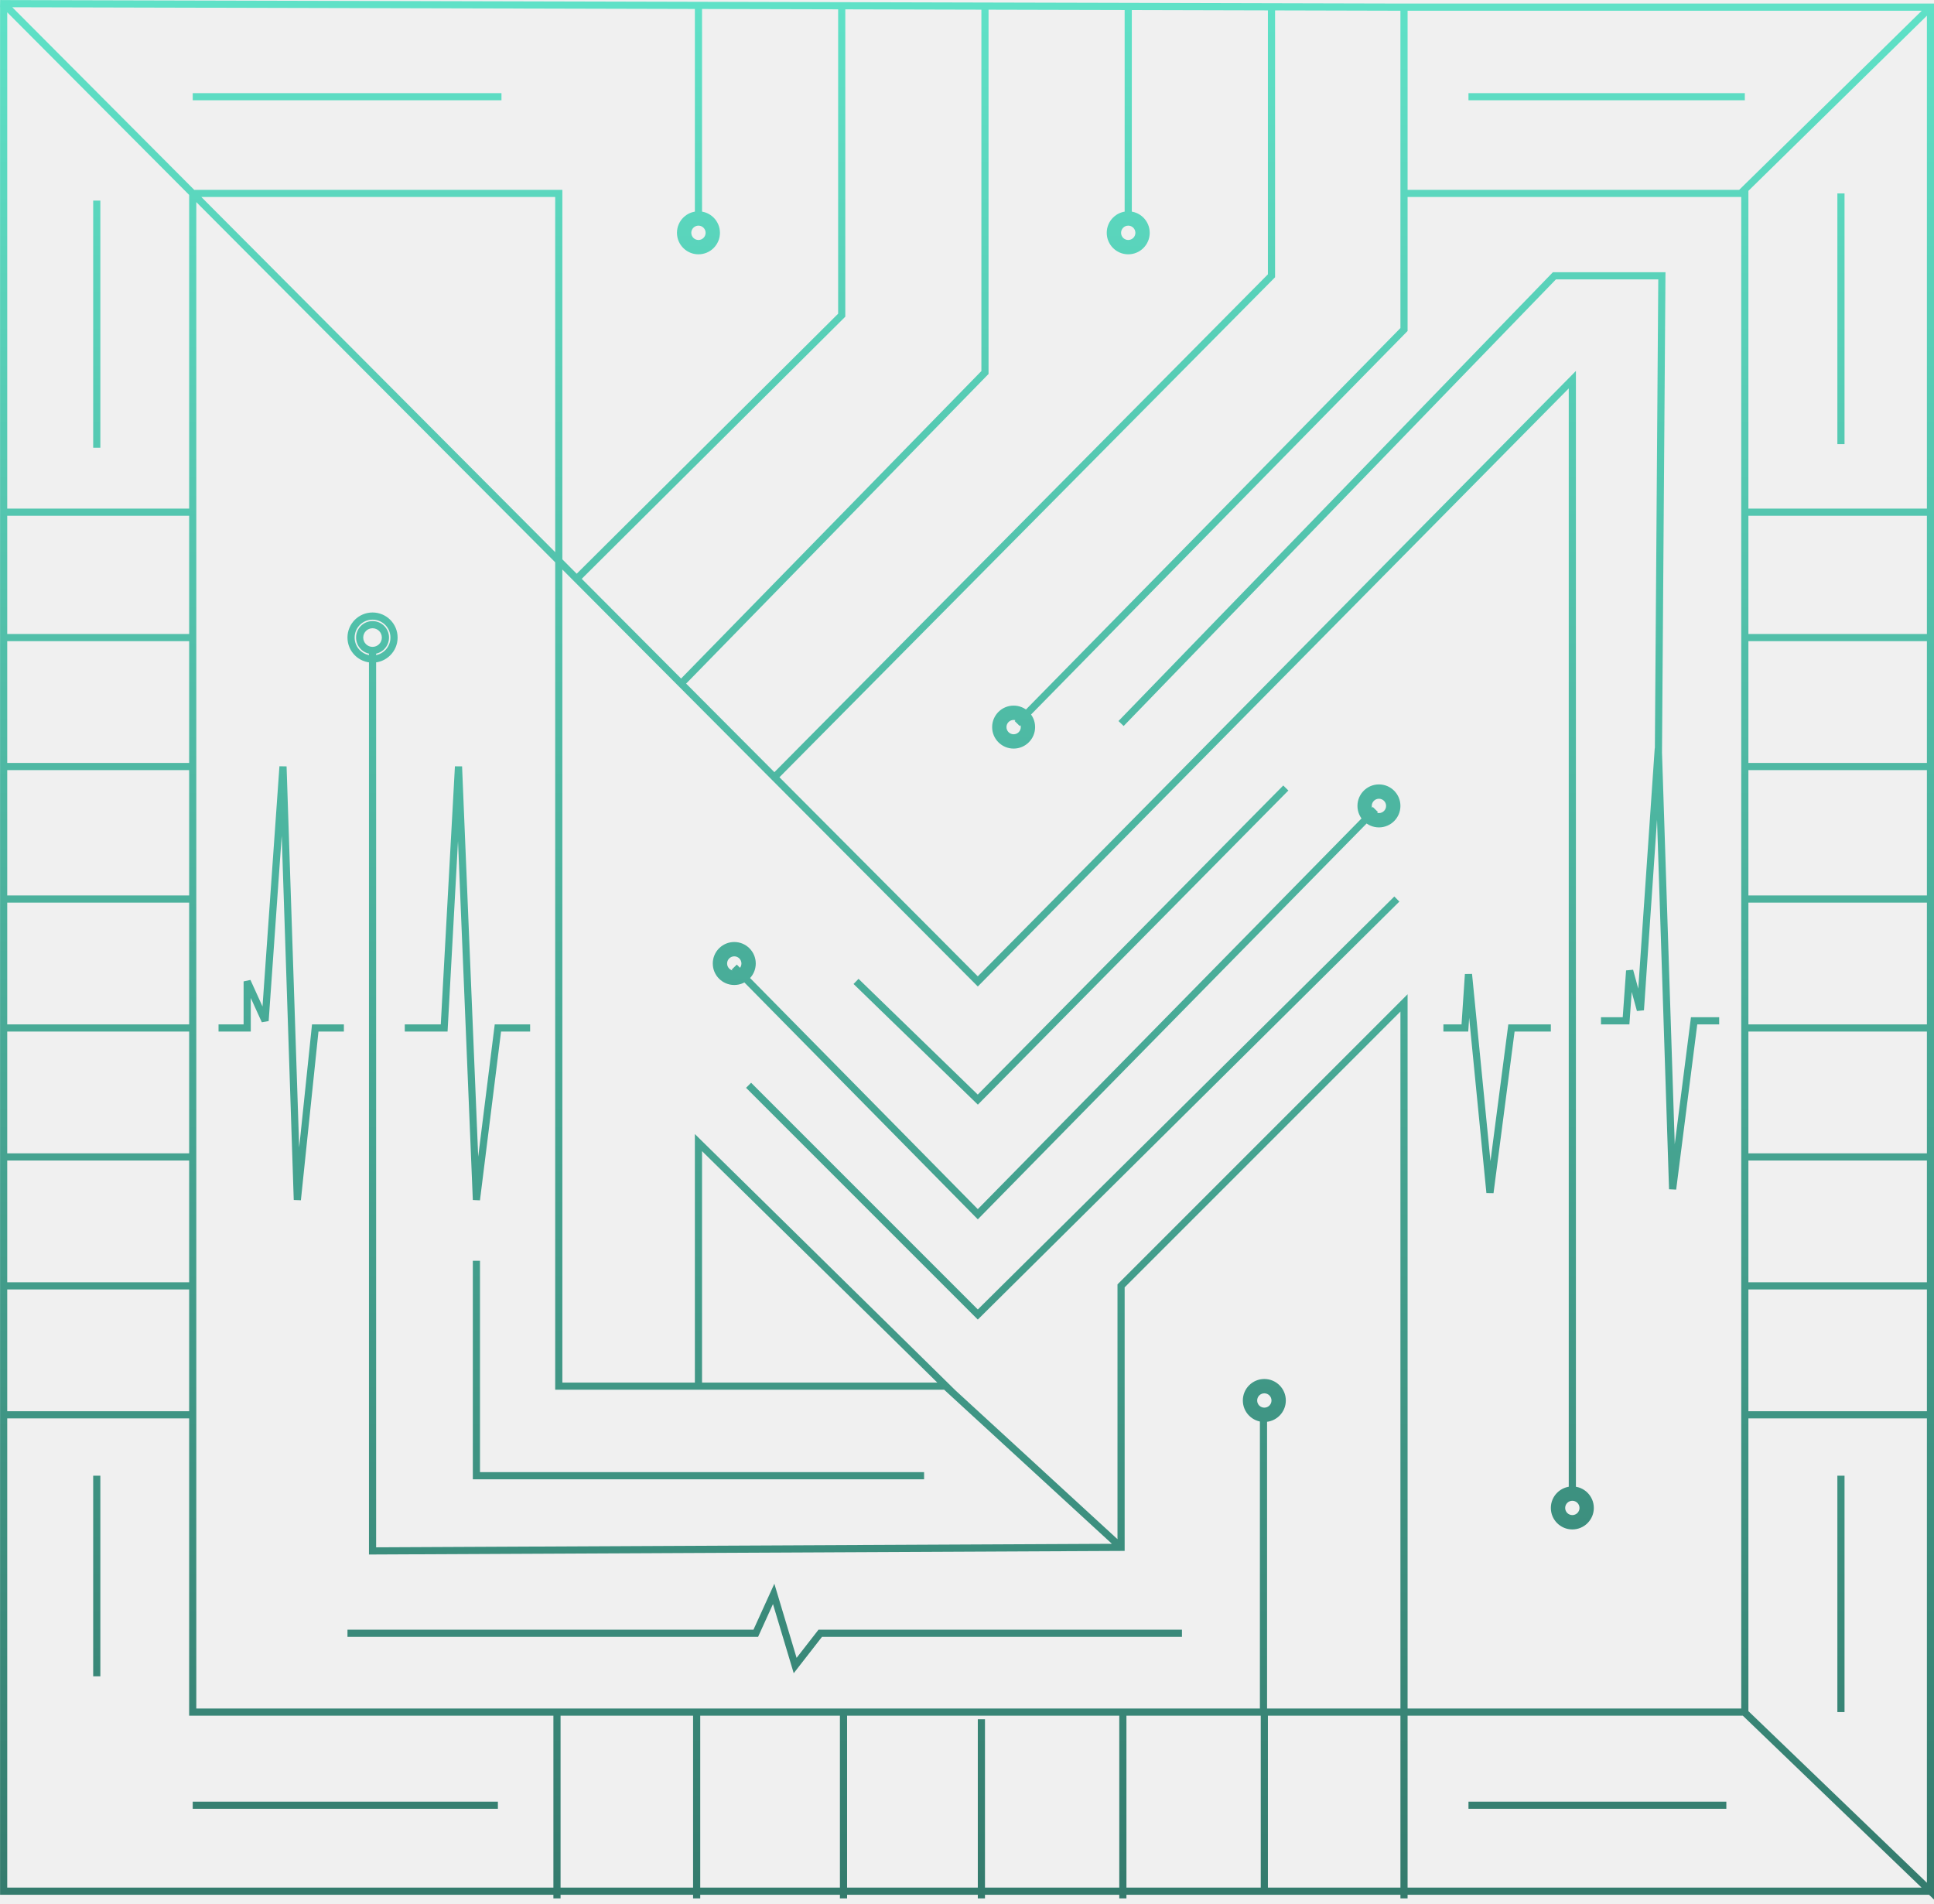
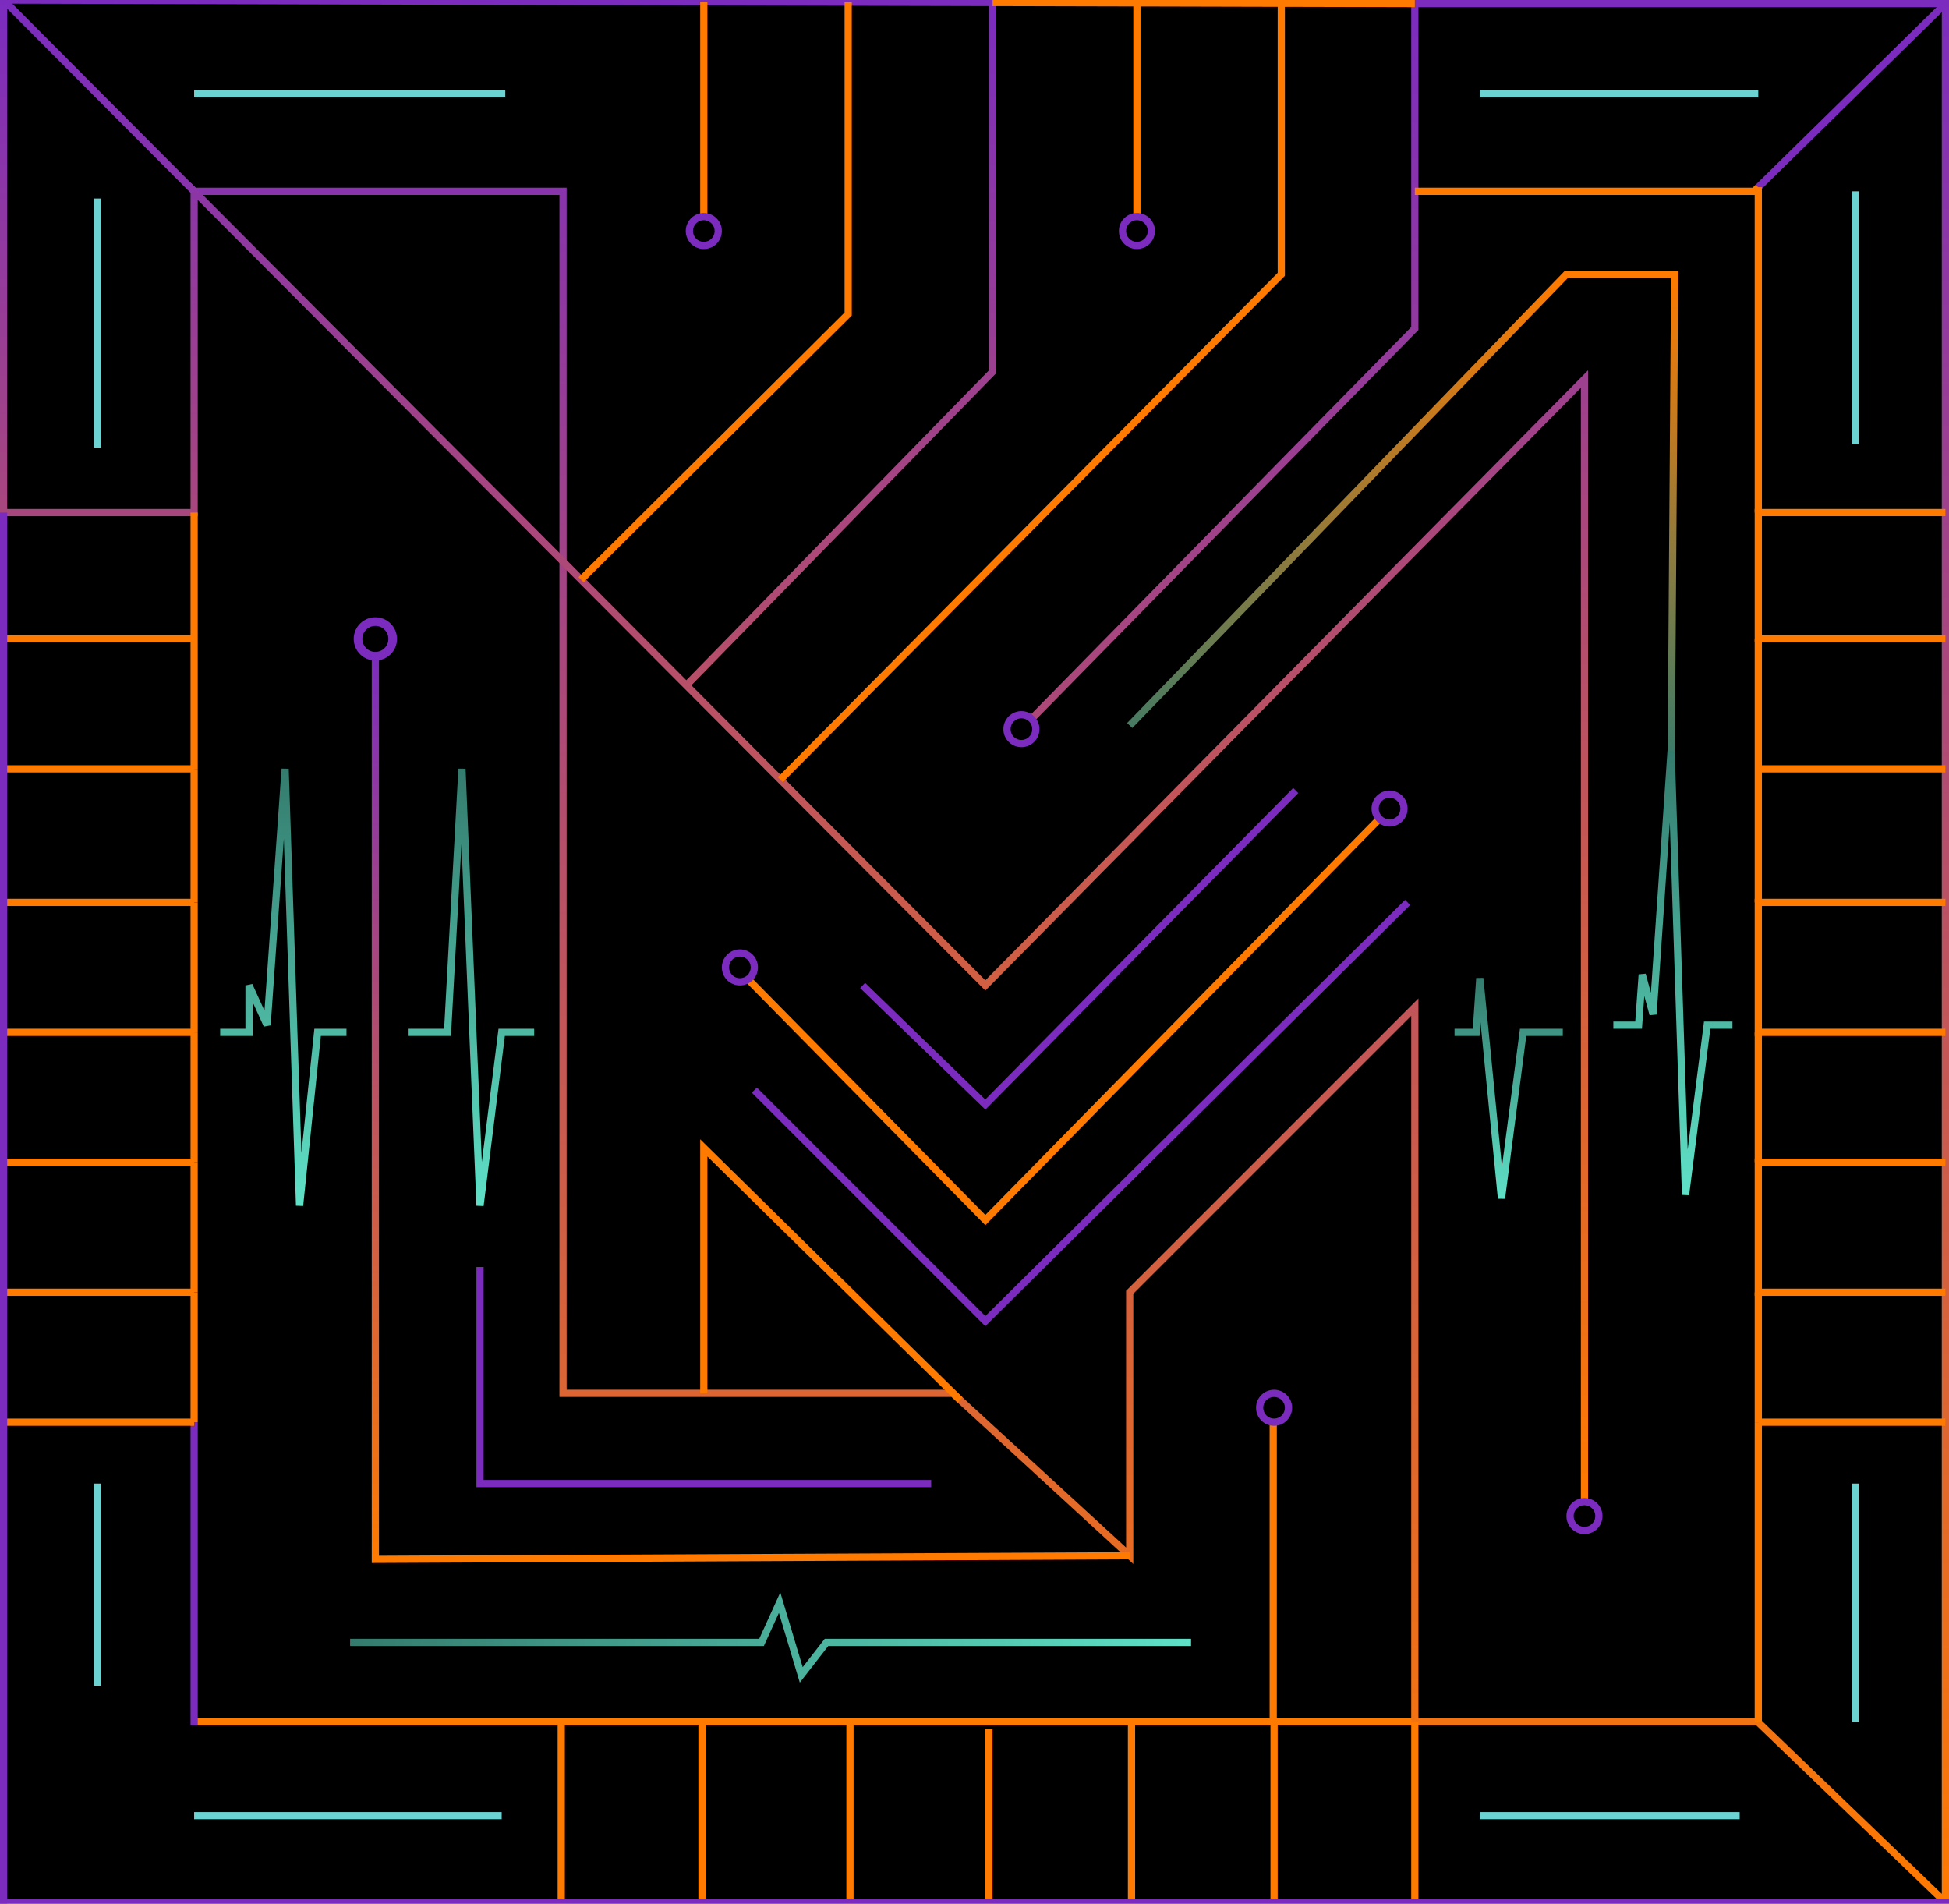
- <svg xmlns="http://www.w3.org/2000/svg" width="256" height="252" viewBox="0 0 256 252" fill="none">
-   <path d="M73.964 25.6H74.438V25.126H73.964V25.6ZM73.964 183.467H73.49V183.941H73.964V183.467ZM125.164 183.467L125.485 183.117L125.349 182.993H125.164V183.467ZM126.112 184.337L125.792 184.687H125.792L126.112 184.337ZM148.394 204.8L148.396 205.274L148.868 205.272V204.8H148.394ZM185.846 132.741H186.32V131.596L185.511 132.405L185.846 132.741ZM148.394 170.193L148.059 169.857L147.92 169.996V170.193H148.394ZM230.883 226.607L231.211 226.266L231.074 226.133H230.883V226.607ZM255.535 250.311L255.206 250.653L256.009 251.425V250.311H255.535ZM255.535 0.948H256.009V0.474H255.535V0.948ZM185.846 43.615L186.184 43.947L186.32 43.809V43.615H185.846ZM208.127 50.252H208.601V49.097L207.79 49.919L208.127 50.252ZM207.653 197.689C207.653 197.951 207.865 198.163 208.127 198.163C208.389 198.163 208.601 197.951 208.601 197.689H208.127H207.653ZM129.431 129.896L129.095 130.231L129.432 130.569L129.768 130.229L129.431 129.896ZM102.506 102.874L102.17 103.209V103.209L102.506 102.874ZM76.335 76.608L75.999 76.943V76.943L76.335 76.608ZM25.51 67.793H25.984V67.793H25.51ZM0.483 67.793H0.009V67.793H0.483ZM130.379 49.304L130.718 49.635L130.853 49.497V49.304H130.379ZM90.218 89.743C90.035 89.93 90.038 90.23 90.226 90.413C90.413 90.596 90.713 90.593 90.896 90.405L90.557 90.074L90.218 89.743ZM129.431 160.711L129.093 161.044L129.432 161.387L129.769 161.043L129.431 160.711ZM230.409 25.6V26.074L230.602 26.074L230.741 25.938L230.409 25.6ZM49.313 205.274H48.839V205.75L49.315 205.748L49.313 205.274ZM111.416 41.718L111.75 42.055L111.89 41.916V41.718H111.416ZM149.342 0.856L149.343 0.382V0.382L149.342 0.856ZM168.305 36.504L168.642 36.837L168.779 36.699V36.504L168.305 36.504ZM92.453 151.23L92.786 150.892L91.979 150.098L91.979 151.23H92.453ZM205.757 36.504V36.029H205.556L205.416 36.174L205.757 36.504ZM219.979 36.504L220.453 36.507L220.457 36.029H219.979V36.504ZM32.72 136.059V136.533H33.194V136.059H32.72ZM32.72 129.896L33.151 129.7L32.246 129.896H32.72ZM35.09 135.111L34.658 135.307L35.563 135.144L35.09 135.111ZM37.461 101.452L37.934 101.436L36.988 101.419L37.461 101.452ZM39.357 158.815L38.883 158.83L39.828 158.864L39.357 158.815ZM41.727 136.059V135.585H41.3L41.256 136.01L41.727 136.059ZM58.794 136.059V136.533H59.243L59.267 136.085L58.794 136.059ZM60.69 101.452L61.164 101.432L60.217 101.426L60.69 101.452ZM63.061 158.815L62.587 158.834L63.531 158.874L63.061 158.815ZM65.905 136.059V135.585H65.487L65.435 136L65.905 136.059ZM129.431 173.985L129.096 174.32L129.43 174.654L129.765 174.322L129.431 173.985ZM129.431 145.541L129.101 145.881L129.438 146.208L129.768 145.874L129.431 145.541ZM100.038 216.178V216.652H100.344L100.47 216.374L100.038 216.178ZM102.409 210.963L102.863 210.827L102.5 209.617L101.977 210.767L102.409 210.963ZM105.253 220.444L104.799 220.581L105.063 221.461L105.627 220.735L105.253 220.444ZM108.572 216.178V215.704H108.34L108.198 215.887L108.572 216.178ZM63.061 195.318H62.587V195.793H63.061V195.318ZM193.905 136.059V136.533H194.349L194.378 136.091L193.905 136.059ZM194.379 128.948L194.851 128.902L193.906 128.917L194.379 128.948ZM197.224 157.867L196.752 157.913L197.694 157.928L197.224 157.867ZM200.068 136.059V135.585H199.652L199.598 135.998L200.068 136.059ZM215.238 135.111V135.585H215.68L215.711 135.145L215.238 135.111ZM215.713 128.474L216.17 128.349L215.24 128.44L215.713 128.474ZM217.135 133.689L216.677 133.814L217.608 133.721L217.135 133.689ZM219.505 99.081L219.979 99.066L219.032 99.049L219.505 99.081ZM221.401 157.393L220.928 157.408L221.872 157.453L221.401 157.393ZM224.246 135.111V134.637H223.828L223.776 135.051L224.246 135.111ZM167.357 226.607H166.883V250.311H167.357H167.831V226.607H167.357ZM0.009 0.474L0 0.948L0.474 0.957L0.483 0.483L0.491 0.009L0.017 2.17557e-06L0.009 0.474ZM0.483 0.483L0.147 0.817L25.174 25.934L25.51 25.6L25.846 25.265L0.819 0.148L0.483 0.483ZM73.964 25.6V25.126H25.51V25.6V26.074H73.964V25.6ZM73.964 183.467H74.438V25.6H73.964H73.49V183.467H73.964ZM92.453 183.467V182.993H73.964V183.467V183.941H92.453V183.467ZM125.164 183.467V182.993H92.453V183.467V183.941H125.164V183.467ZM126.112 184.337L126.433 183.988L125.485 183.117L125.164 183.467L124.844 183.816L125.792 184.687L126.112 184.337ZM148.394 204.8L148.715 204.451L126.433 183.988L126.112 184.337L125.792 184.687L148.073 205.149L148.394 204.8ZM185.846 226.607H186.32L186.32 132.741H185.846H185.372L185.372 226.607H185.846ZM185.846 132.741L185.511 132.405L148.059 169.857L148.394 170.193L148.729 170.528L186.181 133.076L185.846 132.741ZM148.394 170.193H147.92V204.8H148.394H148.868V170.193H148.394ZM230.883 226.607V226.133L185.846 226.133V226.607V227.082L230.883 227.081V226.607ZM230.959 226.68L231.287 226.339L231.211 226.266L230.883 226.607L230.554 226.949L230.63 227.022L230.959 226.68ZM255.535 250.311L255.863 249.969L231.287 226.339L230.959 226.68L230.63 227.022L255.206 250.653L255.535 250.311ZM255.535 187.259H255.061V250.311H255.535H256.009V187.259H255.535ZM255.535 170.193H255.061V187.259H255.535H256.009V170.193H255.535ZM255.535 153.126H255.061V170.193H255.535H256.009V153.126H255.535ZM255.535 136.059H255.061V153.126H255.535H256.009V136.059H255.535ZM255.535 118.993H255.061V136.059H255.535H256.009V118.993H255.535ZM255.535 101.452H255.061V118.993H255.535H256.009V101.452H255.535ZM255.535 84.385H255.061V101.452H255.535H256.009V84.385H255.535ZM255.535 67.793H255.061V84.385H255.535H256.009V67.793H255.535ZM255.535 0.948H255.061V67.793H255.535H256.009V0.948H255.535ZM185.846 0.948V1.422H255.535V0.948V0.474H185.846V0.948ZM185.846 25.6H186.32V0.948H185.846H185.372V25.6H185.846ZM134.646 95.763L134.984 96.095L186.184 43.947L185.846 43.615L185.508 43.283L134.308 95.431L134.646 95.763ZM185.846 43.615H186.32V25.6H185.846H185.372V43.615H185.846ZM208.127 50.252H207.653V197.689H208.127H208.601V50.252H208.127ZM129.431 129.896L129.768 130.229L208.465 50.585L208.127 50.252L207.79 49.919L129.094 129.563L129.431 129.896ZM102.506 102.874L102.17 103.209L129.095 130.231L129.431 129.896L129.767 129.562L102.842 102.539L102.506 102.874ZM76.335 76.608L75.999 76.943L102.17 103.209L102.506 102.874L102.842 102.539L76.671 76.274L76.335 76.608ZM25.51 25.6L25.174 25.934L75.999 76.943L76.335 76.608L76.671 76.274L25.846 25.265L25.51 25.6ZM25.51 25.6H25.036L25.036 67.793H25.51H25.984L25.984 25.6H25.51ZM0.483 67.793V68.267H25.51V67.793V67.319H0.483V67.793ZM0.483 67.793H0.957L0.957 0.483L0.483 0.483L0.009 0.483L0.009 67.793H0.483ZM0.483 0.483L0.482 0.957L92.452 1.188L92.453 0.714L92.454 0.239L0.484 0.008L0.483 0.483ZM111.416 0.761L111.415 1.235L130.378 1.283L130.379 0.809L130.38 0.335L111.417 0.287L111.416 0.761ZM130.379 0.809H129.905V49.304H130.379H130.853V0.809H130.379ZM130.379 49.304L130.04 48.972L90.218 89.743L90.557 90.074L90.896 90.405L130.718 49.635L130.379 49.304ZM97.194 128L96.856 128.333L129.093 161.044L129.431 160.711L129.769 160.378L97.532 127.667L97.194 128ZM129.431 160.711L129.769 161.043L182.392 107.473L182.053 107.141L181.715 106.809L129.093 160.379L129.431 160.711ZM168.305 0.904L168.304 1.378L185.845 1.422L185.846 0.948L185.847 0.474L168.306 0.43L168.305 0.904ZM255.535 0.948L255.203 0.61L230.627 24.722L230.959 25.06L231.291 25.399L255.867 1.286L255.535 0.948ZM230.409 25.6V25.126L185.846 25.126V25.6V26.074L230.409 26.074V25.6ZM230.959 25.06L230.627 24.722L230.077 25.262L230.409 25.6L230.741 25.938L231.291 25.399L230.959 25.06ZM185.846 251.259H186.32L186.32 226.607H185.846H185.372L185.372 251.259H185.846ZM148.394 204.8L148.392 204.326L49.31 204.8L49.313 205.274L49.315 205.748L148.396 205.274L148.394 204.8ZM49.313 205.274H49.787V85.807H49.313H48.839V205.274H49.313ZM25.51 187.259H25.036V227.081H25.51H25.984V187.259H25.51ZM92.453 0.714L91.979 0.714L91.979 28.918L92.453 28.918L92.927 28.918L92.927 0.714L92.453 0.714ZM111.416 0.761L110.942 0.761L110.942 41.718H111.416H111.89L111.89 0.761L111.416 0.761ZM111.416 41.718L111.082 41.382L76 76.272L76.335 76.608L76.669 76.944L111.75 42.055L111.416 41.718ZM130.379 0.809L130.378 1.283L149.341 1.33L149.342 0.856L149.343 0.382L130.38 0.335L130.379 0.809ZM149.342 0.856L148.868 0.856L148.868 28.918L149.342 28.918L149.816 28.918L149.816 0.856L149.342 0.856ZM149.342 0.856L149.341 1.33L168.304 1.378L168.305 0.904L168.306 0.43L149.343 0.382L149.342 0.856ZM168.305 0.904L167.831 0.904L167.831 36.504L168.305 36.504L168.779 36.504L168.779 0.904L168.305 0.904ZM168.305 36.504L167.969 36.17L102.169 102.54L102.506 102.874L102.843 103.208L168.642 36.837L168.305 36.504ZM230.959 25.06H230.485V67.793H230.959H231.433V25.06H230.959ZM230.959 187.259H230.485L230.485 226.68H230.959H231.433L231.433 187.259H230.959ZM230.959 67.793V68.267L255.535 68.267V67.793V67.318L230.959 67.319V67.793ZM230.959 67.793H230.485V84.385H230.959H231.433V67.793H230.959ZM230.959 84.385V84.859L255.535 84.859V84.385V83.911L230.959 83.911V84.385ZM230.959 84.385H230.485V118.993H230.959H231.433V84.385H230.959ZM230.883 101.452V101.926L255.535 101.926V101.452V100.978L230.883 100.978V101.452ZM230.959 118.993V119.467L255.535 119.467V118.993V118.518L230.959 118.518V118.993ZM230.959 118.993H230.485V136.059H230.959H231.433V118.993H230.959ZM230.959 136.059V136.533L255.535 136.533V136.059V135.585L230.959 135.585V136.059ZM230.959 136.059H230.485V153.126H230.959H231.433V136.059H230.959ZM230.959 153.126V153.6L255.535 153.6V153.126V152.652L230.959 152.652V153.126ZM230.959 153.126H230.485V170.193H230.959H231.433V153.126H230.959ZM230.959 170.193V170.667H255.535V170.193V169.718H230.959V170.193ZM230.959 170.193H230.485V187.259H230.959H231.433V170.193H230.959ZM230.959 187.259V187.733L255.535 187.733V187.259V186.785L230.959 186.785V187.259ZM167.245 227.081H167.719V186.785H167.245H166.771V227.081H167.245ZM148.631 227.079H148.157V251.262H148.631H149.105V227.079H148.631ZM129.905 227.555H129.431V251.259H129.905H130.379V227.555H129.905ZM111.653 227.079H111.179V251.262H111.653H112.127V227.079H111.653ZM92.216 227.079H91.742V251.262H92.216H92.69V227.079H92.216ZM73.728 227.079H73.253V251.262H73.728H74.201V227.079H73.728ZM92.453 183.467H92.927L92.927 151.23H92.453H91.979L91.979 183.467H92.453ZM92.453 151.23L92.121 151.568L125.78 184.675L126.112 184.337L126.445 183.999L92.786 150.892L92.453 151.23ZM25.51 67.793H25.036L25.036 84.385H25.51H25.984L25.984 67.793H25.51ZM0.483 84.385L0.483 84.859L25.51 84.859V84.385V83.911L0.483 83.911L0.483 84.385ZM25.51 84.385H25.036V101.452H25.51H25.984V84.385H25.51ZM0.483 101.452L0.483 101.926L25.51 101.926V101.452V100.978L0.483 100.978L0.483 101.452ZM25.51 101.452H25.036V118.993H25.51H25.984V101.452H25.51ZM0.483 118.993L0.483 119.467L25.51 119.467V118.993V118.518L0.483 118.519L0.483 118.993ZM25.51 118.993H25.036V136.059H25.51H25.984V118.993H25.51ZM0.483 136.059L0.483 136.533L25.51 136.533L25.51 136.059L25.51 135.585L0.483 135.585L0.483 136.059ZM25.51 136.059H25.036V153.126H25.51H25.984V136.059H25.51ZM0.483 153.126L0.483 153.6L25.51 153.6V153.126V152.652L0.483 152.652L0.483 153.126ZM25.51 153.126H25.036V170.193H25.51H25.984V153.126H25.51ZM0.483 170.193L0.483 170.667L25.51 170.667V170.193V169.718L0.483 169.718L0.483 170.193ZM25.51 170.193H25.036V187.259H25.51H25.984V170.193H25.51ZM0.483 187.259V187.733H25.51V187.259V186.785H0.483V187.259ZM148.394 95.763L148.735 96.093L206.098 36.833L205.757 36.504L205.416 36.174L148.053 95.433L148.394 95.763ZM205.757 36.504V36.978H219.979V36.504V36.029H205.757V36.504ZM219.979 36.504L219.505 36.5L219.031 101.922L219.505 101.926L219.979 101.929L220.453 36.507L219.979 36.504ZM28.927 136.059V136.533H32.72V136.059V135.585H28.927V136.059ZM32.72 136.059H33.194V129.896H32.72H32.246V136.059H32.72ZM32.72 129.896L32.288 130.092L34.658 135.307L35.09 135.111L35.522 134.915L33.151 129.7L32.72 129.896ZM35.09 135.111L35.563 135.144L37.933 101.485L37.461 101.452L36.988 101.419L34.617 135.078L35.09 135.111ZM37.461 101.452L36.987 101.467L38.883 158.83L39.357 158.815L39.831 158.799L37.934 101.436L37.461 101.452ZM39.357 158.815L39.828 158.864L42.199 136.108L41.727 136.059L41.256 136.01L38.885 158.766L39.357 158.815ZM41.727 136.059V136.533H45.52V136.059V135.585H41.727V136.059ZM53.579 136.059V136.533H58.794V136.059V135.585H53.579V136.059ZM58.794 136.059L59.267 136.085L61.164 101.478L60.69 101.452L60.217 101.426L58.321 136.033L58.794 136.059ZM60.69 101.452L60.217 101.471L62.587 158.834L63.061 158.815L63.534 158.795L61.164 101.432L60.69 101.452ZM63.061 158.815L63.531 158.874L66.376 136.118L65.905 136.059L65.435 136L62.59 158.756L63.061 158.815ZM65.905 136.059V136.533H70.172V136.059V135.585H65.905V136.059ZM99.09 143.644L98.755 143.98L129.096 174.32L129.431 173.985L129.766 173.65L99.425 143.309L99.09 143.644ZM129.431 173.985L129.765 174.322L185.231 119.329L184.898 118.993L184.564 118.656L129.097 173.649L129.431 173.985ZM113.313 129.896L112.982 130.236L129.101 145.881L129.431 145.541L129.761 145.201L113.643 129.556L113.313 129.896ZM129.431 145.541L129.768 145.874L170.539 104.63L170.201 104.296L169.864 103.963L129.094 145.207L129.431 145.541ZM45.994 216.178V216.652H100.038V216.178V215.704H45.994V216.178ZM100.038 216.178L100.47 216.374L102.84 211.159L102.409 210.963L101.977 210.767L99.607 215.982L100.038 216.178ZM102.409 210.963L101.955 211.099L104.799 220.581L105.253 220.444L105.707 220.308L102.863 210.827L102.409 210.963ZM105.253 220.444L105.627 220.735L108.946 216.469L108.572 216.178L108.198 215.887L104.879 220.153L105.253 220.444ZM108.572 216.178V216.652H156.453V216.178V215.704H108.572V216.178ZM122.32 195.318V194.844H63.061V195.318V195.793H122.32V195.318ZM63.061 195.318H63.535V166.874H63.061H62.587V195.318H63.061ZM191.061 136.059V136.533H193.905V136.059V135.585H191.061V136.059ZM193.905 136.059L194.378 136.091L194.852 128.98L194.379 128.948L193.906 128.917L193.432 136.028L193.905 136.059ZM194.379 128.948L193.908 128.994L196.752 157.913L197.224 157.867L197.696 157.82L194.851 128.902L194.379 128.948ZM197.224 157.867L197.694 157.928L200.538 136.121L200.068 136.059L199.598 135.998L196.754 157.805L197.224 157.867ZM200.068 136.059V136.533H205.283V136.059V135.585H200.068V136.059ZM12.809 26.548H12.335V59.259H12.809H13.283V26.548H12.809ZM25.51 12.8V13.274H66.379V12.8V12.326H25.51V12.8ZM194.379 12.8V13.274H230.959V12.8V12.326H194.379V12.8ZM243.683 25.6H243.209V58.785H243.683H244.157V25.6H243.683ZM243.683 195.318H243.209V226.607H243.683H244.157V195.318H243.683ZM194.379 238.933V239.407H228.513V238.933V238.459H194.379V238.933ZM25.51 238.933V239.407H65.905V238.933V238.459H25.51V238.933ZM12.809 195.318H12.335V221.867H12.809H13.283V195.318H12.809ZM211.92 135.111V135.585H215.238V135.111V134.637H211.92V135.111ZM215.238 135.111L215.711 135.145L216.185 128.508L215.713 128.474L215.24 128.44L214.766 135.077L215.238 135.111ZM215.713 128.474L215.255 128.599L216.677 133.814L217.135 133.689L217.592 133.564L216.17 128.349L215.713 128.474ZM217.135 133.689L217.608 133.721L219.978 99.114L219.505 99.081L219.032 99.049L216.662 133.656L217.135 133.689ZM219.505 99.081L219.031 99.097L220.928 157.408L221.401 157.393L221.875 157.377L219.979 99.066L219.505 99.081ZM221.401 157.393L221.872 157.453L224.716 135.171L224.246 135.111L223.776 135.051L220.931 157.333L221.401 157.393ZM224.246 135.111V135.585H227.564V135.111V134.637H224.246V135.111ZM151.712 30.815H151.238C151.238 31.862 150.389 32.711 149.342 32.711V33.185V33.659C150.913 33.659 152.186 32.386 152.186 30.815H151.712ZM149.342 33.185V32.711C148.295 32.711 147.446 31.862 147.446 30.815H146.972H146.497C146.497 32.386 147.771 33.659 149.342 33.659V33.185ZM146.972 30.815H147.446C147.446 29.767 148.295 28.919 149.342 28.919V28.444V27.97C147.771 27.97 146.497 29.244 146.497 30.815H146.972ZM149.342 28.444V28.919C150.389 28.919 151.238 29.767 151.238 30.815H151.712H152.186C152.186 29.244 150.913 27.97 149.342 27.97V28.444ZM150.764 30.815H150.29C150.29 31.338 149.866 31.763 149.342 31.763V32.237V32.711C150.389 32.711 151.238 31.862 151.238 30.815H150.764ZM149.342 32.237V31.763C148.818 31.763 148.394 31.338 148.394 30.815H147.92H147.446C147.446 31.862 148.295 32.711 149.342 32.711V32.237ZM147.92 30.815H148.394C148.394 30.291 148.818 29.866 149.342 29.866V29.392V28.918C148.295 28.918 147.446 29.767 147.446 30.815H147.92ZM149.342 29.392V29.866C149.866 29.866 150.29 30.291 150.29 30.815H150.764H151.238C151.238 29.767 150.389 28.918 149.342 28.918V29.392ZM136.542 96.237H136.068C136.068 97.284 135.219 98.133 134.172 98.133V98.607V99.081C135.743 99.081 137.016 97.808 137.016 96.237H136.542ZM134.172 98.607V98.133C133.125 98.133 132.276 97.284 132.276 96.237H131.802H131.328C131.328 97.808 132.601 99.081 134.172 99.081V98.607ZM131.802 96.237H132.276C132.276 95.19 133.125 94.341 134.172 94.341V93.867V93.392C132.601 93.392 131.328 94.666 131.328 96.237H131.802ZM134.172 93.867V94.341C135.219 94.341 136.068 95.19 136.068 96.237H136.542H137.016C137.016 94.666 135.743 93.392 134.172 93.392V93.867ZM135.594 96.237H135.12C135.12 96.761 134.695 97.185 134.172 97.185V97.659V98.133C135.219 98.133 136.068 97.284 136.068 96.237H135.594ZM134.172 97.659V97.185C133.648 97.185 133.224 96.761 133.224 96.237H132.75H132.276C132.276 97.284 133.125 98.133 134.172 98.133V97.659ZM132.75 96.237H133.224C133.224 95.713 133.648 95.289 134.172 95.289V94.815V94.341C133.125 94.341 132.276 95.19 132.276 96.237H132.75ZM134.172 94.815V95.289C134.695 95.289 135.12 95.713 135.12 96.237H135.594H136.068C136.068 95.19 135.219 94.341 134.172 94.341V94.815ZM99.564 127.526H99.09C99.09 128.573 98.241 129.422 97.194 129.422V129.896V130.37C98.765 130.37 100.038 129.097 100.038 127.526H99.564ZM97.194 129.896V129.422C96.147 129.422 95.298 128.573 95.298 127.526H94.823H94.349C94.349 129.097 95.623 130.37 97.194 130.37V129.896ZM94.823 127.526H95.298C95.298 126.479 96.147 125.63 97.194 125.63V125.155V124.681C95.623 124.681 94.349 125.955 94.349 127.526H94.823ZM97.194 125.155V125.63C98.241 125.63 99.09 126.479 99.09 127.526H99.564H100.038C100.038 125.955 98.765 124.681 97.194 124.681V125.155ZM98.616 127.526H98.142C98.142 128.05 97.718 128.474 97.194 128.474V128.948V129.422C98.242 129.422 99.091 128.573 99.091 127.526H98.616ZM97.194 128.948V128.474C96.671 128.474 96.246 128.05 96.246 127.526H95.772H95.298C95.298 128.573 96.147 129.422 97.194 129.422V128.948ZM95.772 127.526H96.246C96.246 127.002 96.671 126.578 97.194 126.578V126.104V125.63C96.147 125.63 95.298 126.479 95.298 127.526H95.772ZM97.194 126.104V126.578C97.718 126.578 98.142 127.002 98.142 127.526H98.616H99.091C99.091 126.479 98.242 125.63 97.194 125.63V126.104ZM52.157 84.385H51.683C51.683 85.694 50.622 86.755 49.313 86.755V87.23V87.704C51.145 87.704 52.631 86.218 52.631 84.385H52.157ZM49.313 87.23V86.755C48.004 86.755 46.942 85.694 46.942 84.385H46.468H45.994C45.994 86.218 47.48 87.704 49.313 87.704V87.23ZM46.468 84.385H46.942C46.942 83.076 48.004 82.015 49.313 82.015V81.541V81.067C47.48 81.067 45.994 82.552 45.994 84.385H46.468ZM49.313 81.541V82.015C50.622 82.015 51.683 83.076 51.683 84.385H52.157H52.631C52.631 82.552 51.145 81.067 49.313 81.067V81.541ZM51.019 84.385H50.545C50.545 85.066 49.993 85.618 49.312 85.618V86.092V86.566C50.517 86.566 51.493 85.589 51.493 84.385H51.019ZM49.312 86.092V85.618C48.632 85.618 48.08 85.066 48.08 84.385H47.606H47.132C47.132 85.589 48.108 86.566 49.312 86.566V86.092ZM47.606 84.385H48.08C48.08 83.704 48.632 83.153 49.312 83.153V82.678V82.204C48.108 82.204 47.132 83.181 47.132 84.385H47.606ZM49.312 82.678V83.153C49.993 83.153 50.545 83.704 50.545 84.385H51.019H51.493C51.493 83.181 50.517 82.204 49.312 82.204V82.678ZM210.498 199.585H210.024C210.024 200.633 209.175 201.481 208.127 201.481V201.956V202.43C209.698 202.43 210.972 201.156 210.972 199.585H210.498ZM208.127 201.956V201.481C207.08 201.481 206.231 200.632 206.231 199.585H205.757H205.283C205.283 201.156 206.556 202.43 208.127 202.43V201.956ZM205.757 199.585H206.231C206.231 198.538 207.08 197.689 208.127 197.689V197.215V196.741C206.556 196.741 205.283 198.014 205.283 199.585H205.757ZM208.127 197.215V197.689C209.175 197.689 210.024 198.538 210.024 199.585H210.498H210.972C210.972 198.014 209.698 196.741 208.127 196.741V197.215ZM209.55 199.585H209.076C209.076 200.109 208.651 200.533 208.127 200.533V201.007V201.481C209.175 201.481 210.024 200.632 210.024 199.585H209.55ZM208.127 201.007V200.533C207.604 200.533 207.179 200.109 207.179 199.585H206.705H206.231C206.231 200.632 207.08 201.481 208.127 201.481V201.007ZM206.705 199.585H207.179C207.179 199.062 207.604 198.637 208.127 198.637V198.163V197.689C207.08 197.689 206.231 198.538 206.231 199.585H206.705ZM208.127 198.163V198.637C208.651 198.637 209.076 199.062 209.076 199.585H209.55H210.024C210.024 198.538 209.175 197.689 208.127 197.689V198.163ZM184.898 106.667H184.424C184.424 107.714 183.575 108.563 182.528 108.563V109.037V109.511C184.098 109.511 185.372 108.238 185.372 106.667H184.898ZM182.528 109.037V108.563C181.48 108.563 180.631 107.714 180.631 106.667H180.157H179.683C179.683 108.238 180.957 109.511 182.528 109.511V109.037ZM180.157 106.667H180.631C180.631 105.619 181.48 104.77 182.528 104.77V104.296V103.822C180.957 103.822 179.683 105.096 179.683 106.667H180.157ZM182.528 104.296V104.77C183.575 104.77 184.424 105.619 184.424 106.667H184.898H185.372C185.372 105.096 184.098 103.822 182.528 103.822V104.296ZM183.95 106.667H183.475C183.475 107.19 183.051 107.615 182.527 107.615V108.089V108.563C183.575 108.563 184.424 107.714 184.424 106.667H183.95ZM182.527 108.089V107.615C182.004 107.615 181.579 107.19 181.579 106.667H181.105H180.631C180.631 107.714 181.48 108.563 182.527 108.563V108.089ZM181.105 106.667H181.579C181.579 106.143 182.004 105.719 182.527 105.719V105.244V104.77C181.48 104.77 180.631 105.619 180.631 106.667H181.105ZM182.527 105.244V105.719C183.051 105.719 183.475 106.143 183.475 106.667H183.95H184.424C184.424 105.619 183.575 104.77 182.527 104.77V105.244ZM169.727 185.363H169.253C169.253 186.41 168.404 187.259 167.357 187.259V187.733V188.207C168.928 188.207 170.202 186.934 170.202 185.363H169.727ZM167.357 187.733V187.259C166.31 187.259 165.461 186.41 165.461 185.363H164.987H164.513C164.513 186.934 165.786 188.207 167.357 188.207V187.733ZM164.987 185.363H165.461C165.461 184.316 166.31 183.467 167.357 183.467V182.993V182.518C165.786 182.518 164.513 183.792 164.513 185.363H164.987ZM167.357 182.993V183.467C168.404 183.467 169.253 184.316 169.253 185.363H169.727H170.202C170.202 183.792 168.928 182.518 167.357 182.518V182.993ZM168.779 185.363H168.305C168.305 185.887 167.881 186.311 167.357 186.311V186.785V187.259C168.404 187.259 169.253 186.41 169.253 185.363H168.779ZM167.357 186.785V186.311C166.834 186.311 166.409 185.887 166.409 185.363H165.935H165.461C165.461 186.41 166.31 187.259 167.357 187.259V186.785ZM165.935 185.363H166.409C166.409 184.839 166.834 184.415 167.357 184.415V183.941V183.467C166.31 183.467 165.461 184.316 165.461 185.363H165.935ZM167.357 183.941V184.415C167.881 184.415 168.305 184.839 168.305 185.363H168.779H169.253C169.253 184.316 168.404 183.467 167.357 183.467V183.941ZM94.823 30.815H94.349C94.349 31.862 93.5 32.711 92.453 32.711V33.185V33.659C94.024 33.659 95.298 32.386 95.298 30.815H94.823ZM92.453 33.185V32.711C91.406 32.711 90.557 31.862 90.557 30.815H90.083H89.609C89.609 32.386 90.882 33.659 92.453 33.659V33.185ZM90.083 30.815H90.557C90.557 29.767 91.406 28.919 92.453 28.919V28.444V27.97C90.882 27.97 89.609 29.244 89.609 30.815H90.083ZM92.453 28.444V28.919C93.5 28.919 94.349 29.767 94.349 30.815H94.823H95.298C95.298 29.244 94.024 27.97 92.453 27.97V28.444ZM93.875 30.815H93.401C93.401 31.338 92.977 31.763 92.453 31.763V32.237V32.711C93.501 32.711 94.349 31.862 94.349 30.815H93.875ZM92.453 32.237V31.763C91.93 31.763 91.505 31.338 91.505 30.815H91.031H90.557C90.557 31.862 91.406 32.711 92.453 32.711V32.237ZM91.031 30.815H91.505C91.505 30.291 91.93 29.866 92.453 29.866V29.392V28.918C91.406 28.918 90.557 29.767 90.557 30.815H91.031ZM92.453 29.392V29.866C92.977 29.866 93.401 30.291 93.401 30.815H93.875H94.349C94.349 29.767 93.501 28.918 92.453 28.918V29.392ZM0.483 67.793H0.009L0.009 250.785H0.483H0.957L0.957 67.793H0.483ZM0.009 250.311V250.785H256.009V250.311V249.837H0.009V250.311ZM25.135 226.607V227.082H185.846V226.607V226.133H25.135V226.607ZM92.453 0.714L92.452 1.188L111.415 1.235L111.416 0.761L111.417 0.287L92.454 0.239L92.453 0.714Z" fill="url(#paint0_linear_123_352)" />
+ <svg xmlns="http://www.w3.org/2000/svg" width="256" height="250" viewBox="0 0 256 250" fill="none">
+   <g clip-path="url(#clip0_122_166)">
+     <rect width="256" height="250" fill="black" />
+     <path d="M167.348 226.133V249.837" stroke="#FF7A00" stroke-width="0.948" />
+     <path d="M25.126 226.133H73.481H185.837" stroke="#FF7A00" stroke-width="0.948" />
+     <path d="M0 0L0.474 0.009L25.501 25.126H73.956V182.993H92.444H125.156L126.104 183.863L148.385 204.326V169.719L185.837 132.267V226.133H230.874L230.95 226.206L255.526 249.837V186.785V169.719V152.652V135.585V118.519V100.978V83.911V67.319V0.474H185.837V25.126V43.141L134.637 95.289" stroke="url(#paint0_linear_122_166)" stroke-width="0.948" />
+     <path d="M208.119 197.215V49.778L129.422 129.422L102.497 102.4L76.326 76.134L25.501 25.126V67.319H0.474V0.009L92.445 0.24L93.156 0.241L111.407 0.287L130.37 0.335V48.83L90.548 89.6" stroke="url(#paint1_linear_122_166)" stroke-width="0.948" stroke-linecap="round" />
+     <path d="M97.186 127.526L129.423 160.237L182.045 106.667" stroke="#FF7A00" stroke-width="0.948" />
+     <path d="M168.296 0.43L185.837 0.474" stroke="#FF7A00" stroke-width="0.948" />
+     <path d="M255.526 0.474L230.95 24.586" stroke="#7B2CBF" stroke-width="0.948" />
+     <path d="M185.837 25.126H230.4L230.95 24.586" stroke="#FF7A00" stroke-width="0.948" />
+     <path d="M185.837 250.785V226.133" stroke="#FF7A00" stroke-width="0.948" />
+     <path d="M148.385 204.326L49.304 204.8V85.333" stroke="url(#paint2_linear_122_166)" stroke-width="0.948" />
+     <path d="M25.501 186.785V226.607" stroke="#7B2CBF" stroke-width="0.948" />
+     <path d="M92.444 0.24V28.444" stroke="#FF7A00" stroke-width="0.948" />
+     <path d="M111.407 0.287V41.245L76.326 76.134" stroke="#FF7A00" stroke-width="0.948" />
+     <path d="M130.371 0.335L149.334 0.382" stroke="#FF7A00" stroke-width="0.948" />
+     <path d="M149.334 28.444V0.382L168.297 0.43V36.03L102.498 102.4" stroke="#FF7A00" stroke-width="0.948" />
+     <path d="M230.95 24.586V67.319" stroke="#FF7A00" stroke-width="0.948" />
+     <path d="M230.95 186.785V226.206" stroke="#FF7A00" stroke-width="0.948" />
+     <path d="M255.526 67.319H230.95V83.911H255.526" stroke="#FF7A00" stroke-width="0.948" />
+     <path d="M230.95 83.911V118.519" stroke="#FF7A00" stroke-width="0.948" />
+     <path d="M230.874 100.978H255.526" stroke="#FF7A00" stroke-width="0.948" />
+     <path d="M255.526 118.519H230.95V135.585H255.526" stroke="#FF7A00" stroke-width="0.948" />
+     <path d="M230.95 135.585V152.652" stroke="#FF7A00" stroke-width="0.948" />
+     <path d="M255.526 152.652H230.95V169.719H255.526" stroke="#FF7A00" stroke-width="0.948" />
+     <path d="M230.95 169.719V186.785" stroke="#FF7A00" stroke-width="0.948" />
+     <path d="M230.95 186.785H255.526" stroke="#FF7A00" stroke-width="0.948" />
+     <path d="M167.236 226.607V186.311" stroke="#FF7A00" stroke-width="0.948" />
+     <path d="M148.622 226.605V250.788" stroke="#FF7A00" stroke-width="0.948" />
+     <path d="M129.896 227.081V250.785" stroke="#FF7A00" stroke-width="0.948" />
+     <path d="M111.644 226.605V250.788" stroke="#FF7A00" stroke-width="0.948" />
+     <path d="M92.207 226.605V250.788" stroke="#FF7A00" stroke-width="0.948" />
+     <path d="M73.719 226.605V250.788" stroke="#FF7A00" stroke-width="0.948" />
+     <path d="M92.444 182.993V150.756L126.104 183.863" stroke="#FF7A00" stroke-width="0.948" />
+     <path d="M25.501 67.319V83.911" stroke="#FF7A00" stroke-width="0.948" />
+     <path d="M0.474 83.911H25.501" stroke="#FF7A00" stroke-width="0.948" />
+     <path d="M25.501 83.911V100.978" stroke="#FF7A00" stroke-width="0.948" />
+     <path d="M0.474 100.978H25.501" stroke="#FF7A00" stroke-width="0.948" />
+     <path d="M25.501 100.978V118.519" stroke="#FF7A00" stroke-width="0.948" />
+     <path d="M0.474 118.519H25.501" stroke="#FF7A00" stroke-width="0.948" />
+     <path d="M25.501 118.519V135.585" stroke="#FF7A00" stroke-width="0.948" />
+     <path d="M0.474 135.585H25.501" stroke="#FF7A00" stroke-width="0.948" />
+     <path d="M25.501 135.585V152.652" stroke="#FF7A00" stroke-width="0.948" />
+     <path d="M0.474 152.652H25.501" stroke="#FF7A00" stroke-width="0.948" />
+     <path d="M25.501 152.652V169.719" stroke="#FF7A00" stroke-width="0.948" />
+     <path d="M0.474 169.719H25.501" stroke="#FF7A00" stroke-width="0.948" />
+     <path d="M25.501 169.719V186.785" stroke="#FF7A00" stroke-width="0.948" />
+     <path d="M0.474 186.785H25.501" stroke="#FF7A00" stroke-width="0.948" />
+     <path d="M148.385 95.289L205.748 36.03H219.97L219.496 101.452" stroke="url(#paint3_linear_122_166)" stroke-width="0.948" />
+     <path d="M28.919 135.585H32.711V129.422L35.081 134.637L37.452 100.978L39.348 158.341L41.718 135.585H45.511" stroke="url(#paint4_linear_122_166)" stroke-width="0.948" />
+     <path d="M53.57 135.585H58.785L60.681 100.978L63.052 158.341L65.896 135.585H70.163" stroke="url(#paint5_linear_122_166)" stroke-width="0.948" />
+     <path d="M99.082 143.17L129.422 173.511L184.889 118.519" stroke="#7B2CBF" stroke-width="0.948" />
+     <path d="M113.304 129.422L129.422 145.067L170.193 103.822" stroke="#7B2CBF" stroke-width="0.948" />
+     <path d="M45.985 215.704H100.03L102.4 210.489L105.245 219.97L108.563 215.704H156.445" stroke="url(#paint6_linear_122_166)" stroke-width="0.948" />
+     <path d="M122.311 194.844H63.052V166.4" stroke="#7B2CBF" stroke-width="0.948" />
+     <path d="M191.052 135.585H193.896L194.37 128.474L197.215 157.393L200.059 135.585H205.274" stroke="url(#paint7_linear_122_166)" stroke-width="0.948" />
+     <path d="M12.8 26.074V58.785" stroke="#6CD3D3" stroke-width="0.948" />
+     <path d="M25.501 12.326H66.37" stroke="#6CD3D3" stroke-width="0.948" />
+     <path d="M194.371 12.326H230.95" stroke="#6CD3D3" stroke-width="0.948" />
+     <path d="M243.674 25.126V58.311" stroke="#6CD3D3" stroke-width="0.948" />
+     <path d="M243.674 194.844V226.133" stroke="#6CD3D3" stroke-width="0.948" />
+     <path d="M194.371 238.459H228.504" stroke="#6CD3D3" stroke-width="0.948" />
+     <path d="M25.501 238.459H65.896" stroke="#6CD3D3" stroke-width="0.948" />
+     <path d="M12.8 194.844V221.393" stroke="#6CD3D3" stroke-width="0.948" />
+     <path d="M211.911 134.637H215.23L215.704 128L217.126 133.215L219.496 98.607L221.393 156.919L224.237 134.637H227.556" stroke="url(#paint8_linear_122_166)" stroke-width="0.948" />
+     <circle cx="149.333" cy="30.341" r="2.37" fill="#7B2CBF" />
+     <circle cx="149.333" cy="30.341" r="1.422" fill="black" />
+     <circle cx="134.163" cy="95.763" r="2.37" fill="#7B2CBF" />
+     <circle cx="134.163" cy="95.763" r="1.422" fill="black" />
+     <circle cx="97.185" cy="127.052" r="2.37" fill="#7B2CBF" />
+     <circle cx="97.185" cy="127.052" r="1.422" fill="black" />
+     <circle cx="49.304" cy="83.911" r="2.844" fill="#7B2CBF" />
+     <circle cx="49.304" cy="83.911" r="1.707" fill="black" />
+     <circle cx="208.118" cy="199.111" r="2.37" fill="#7B2CBF" />
+     <circle cx="208.119" cy="199.111" r="1.422" fill="black" />
+     <circle cx="182.519" cy="106.193" r="2.37" fill="#7B2CBF" />
+     <circle cx="182.519" cy="106.193" r="1.422" fill="black" />
+     <circle cx="167.348" cy="184.889" r="2.37" fill="#7B2CBF" />
+     <circle cx="167.348" cy="184.889" r="1.422" fill="black" />
+     <circle cx="92.444" cy="30.341" r="2.37" fill="#7B2CBF" />
+     <circle cx="92.444" cy="30.341" r="1.422" fill="black" />
+     <line x1="0.474" y1="67.319" x2="0.474" y2="250.311" stroke="#7B2CBF" stroke-width="0.948" />
+     <line y1="249.837" x2="256" y2="249.837" stroke="#7B2CBF" stroke-width="0.948" />
+   </g>
  <defs>
-     <linearGradient id="paint0_linear_123_352" x1="128.009" y1="0.474" x2="128.009" y2="251.262" gradientUnits="userSpaceOnUse">
-       <stop stop-color="#5FE1C7" />
+     <linearGradient id="paint0_linear_122_166" x1="127.763" y1="0" x2="127.763" y2="249.837" gradientUnits="userSpaceOnUse">
+       <stop stop-color="#7B2CBF" />
+       <stop offset="1" stop-color="#FF7A00" />
+     </linearGradient>
+     <linearGradient id="paint1_linear_122_166" x1="104.296" y1="0.009" x2="104.296" y2="197.215" gradientUnits="userSpaceOnUse">
+       <stop stop-color="#7B2CBF" />
+       <stop offset="1" stop-color="#FF7A00" />
+     </linearGradient>
+     <linearGradient id="paint2_linear_122_166" x1="98.844" y1="85.333" x2="98.844" y2="204.8" gradientUnits="userSpaceOnUse">
+       <stop stop-color="#7B2CBF" />
+       <stop offset="1" stop-color="#FF7A00" />
+     </linearGradient>
+     <linearGradient id="paint3_linear_122_166" x1="184.178" y1="36.03" x2="184.178" y2="101.452" gradientUnits="userSpaceOnUse">
+       <stop stop-color="#FF7A00" />
      <stop offset="1" stop-color="#347B6D" />
    </linearGradient>
+     <linearGradient id="paint4_linear_122_166" x1="37.215" y1="100.978" x2="37.215" y2="158.341" gradientUnits="userSpaceOnUse">
+       <stop stop-color="#347B6D" />
+       <stop offset="1" stop-color="#5FE1C7" />
+     </linearGradient>
+     <linearGradient id="paint5_linear_122_166" x1="61.867" y1="100.978" x2="61.867" y2="158.341" gradientUnits="userSpaceOnUse">
+       <stop stop-color="#347B6D" />
+       <stop offset="1" stop-color="#5FE1C7" />
+     </linearGradient>
+     <linearGradient id="paint6_linear_122_166" x1="45.985" y1="215.23" x2="156.445" y2="215.23" gradientUnits="userSpaceOnUse">
+       <stop stop-color="#347B6D" />
+       <stop offset="1" stop-color="#5FE1C7" />
+     </linearGradient>
+     <linearGradient id="paint7_linear_122_166" x1="198.163" y1="128.474" x2="198.163" y2="157.393" gradientUnits="userSpaceOnUse">
+       <stop stop-color="#347B6D" />
+       <stop offset="1" stop-color="#5FE1C7" />
+     </linearGradient>
+     <linearGradient id="paint8_linear_122_166" x1="219.733" y1="98.607" x2="219.733" y2="156.919" gradientUnits="userSpaceOnUse">
+       <stop stop-color="#347B6D" />
+       <stop offset="1" stop-color="#5FE1C7" />
+     </linearGradient>
+     <clipPath id="clip0_122_166">
+       <rect width="256" height="250" fill="white" />
+     </clipPath>
  </defs>
</svg>
